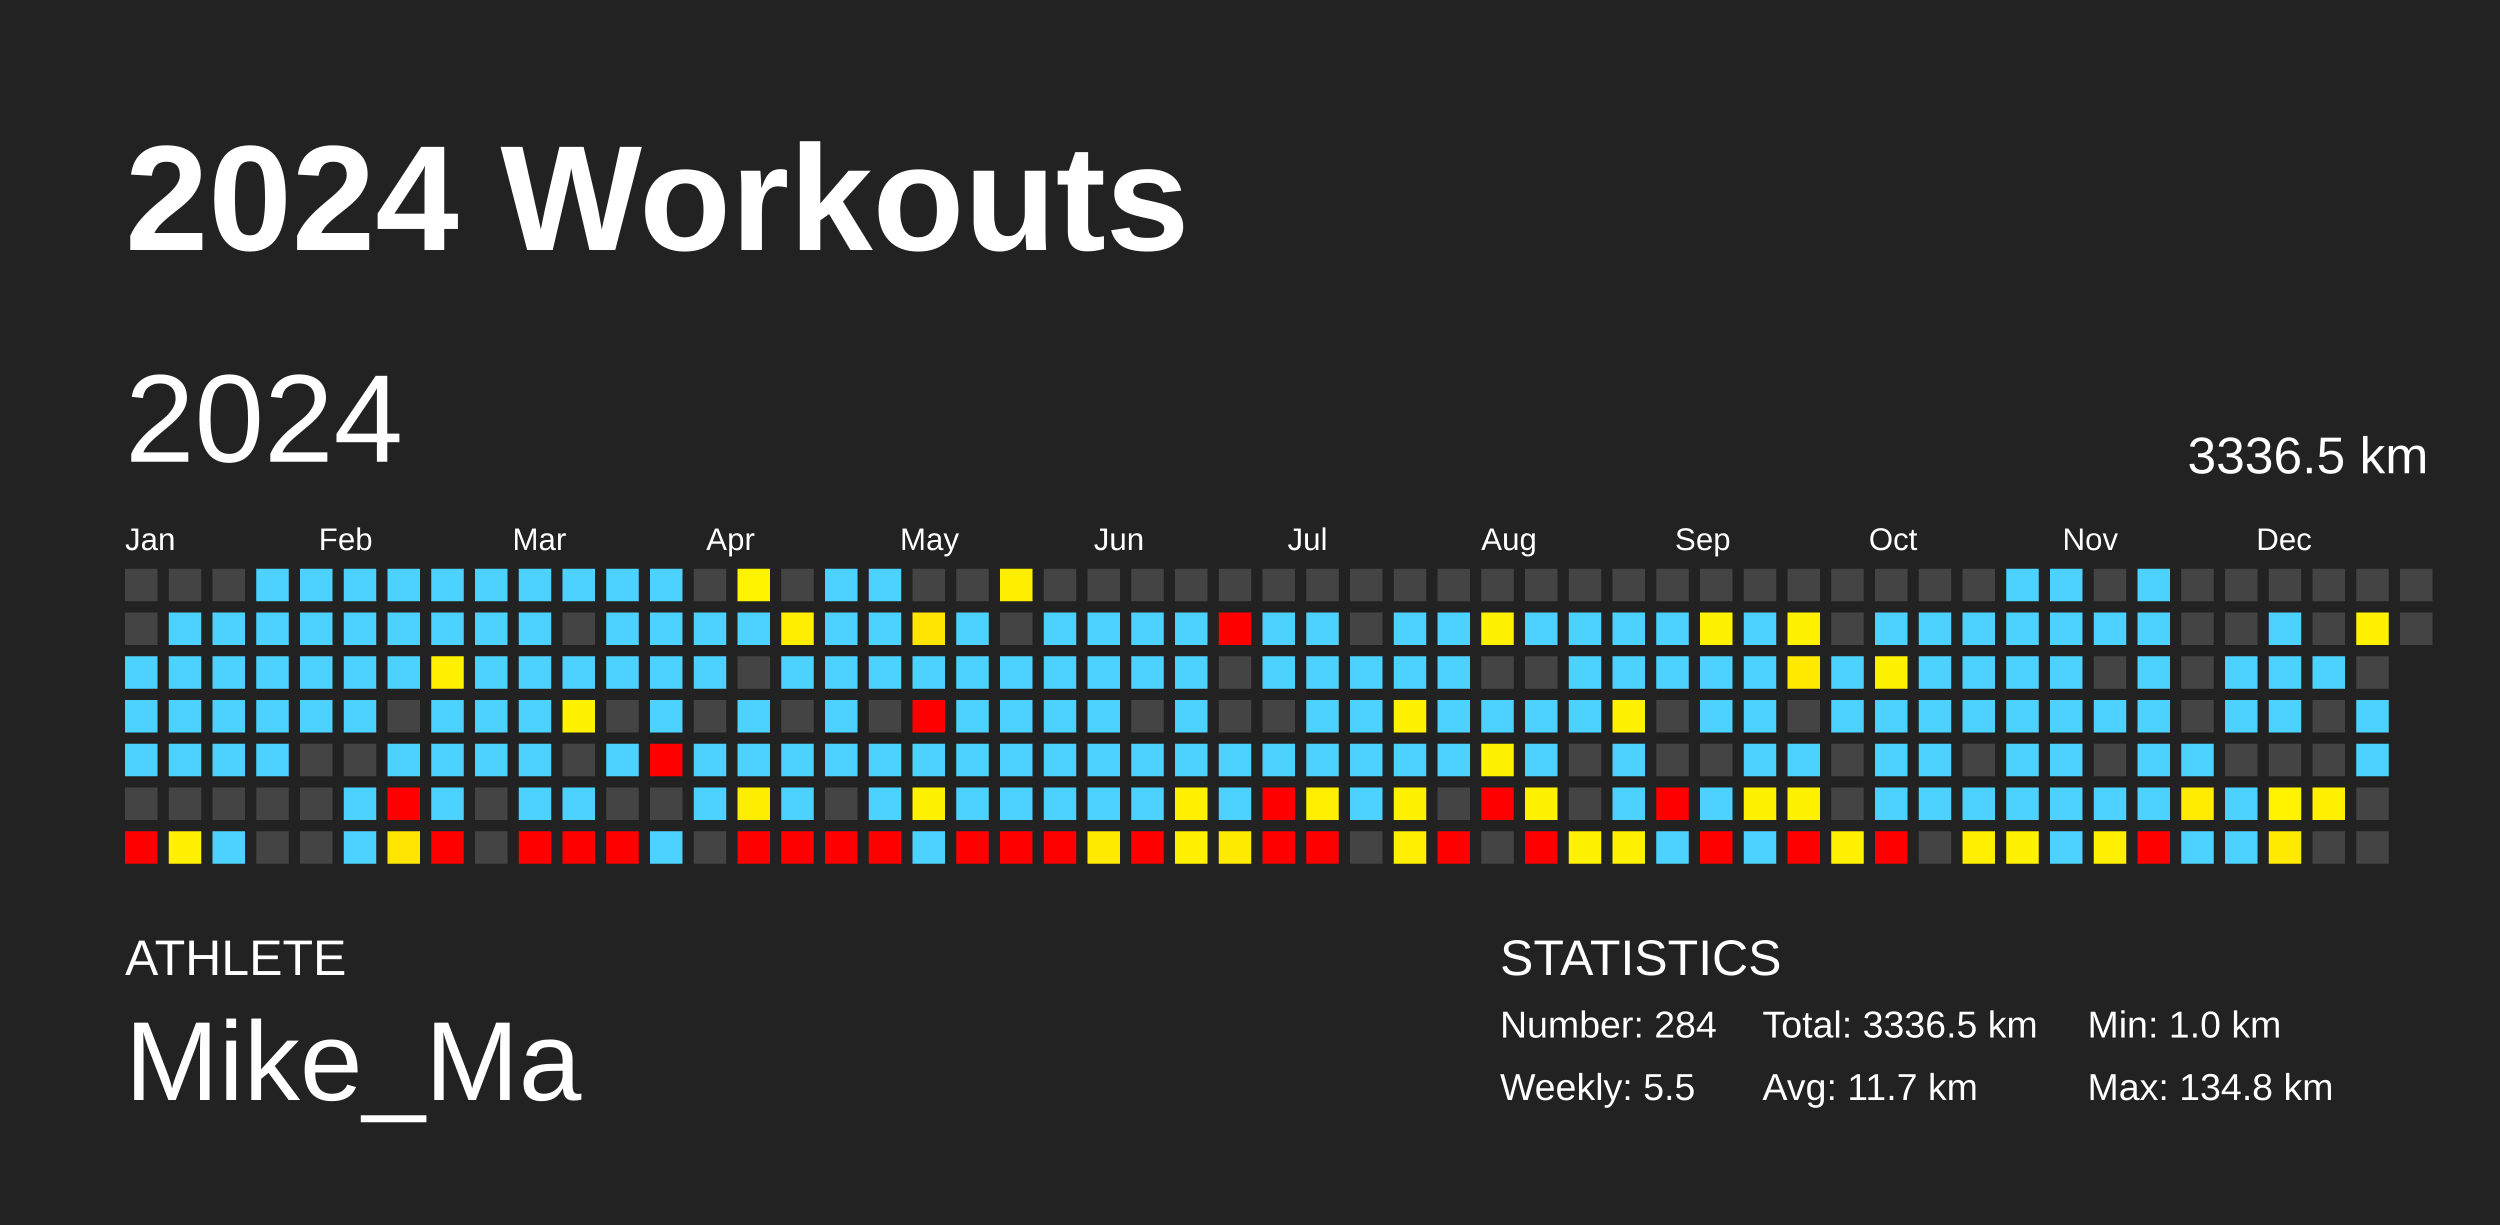
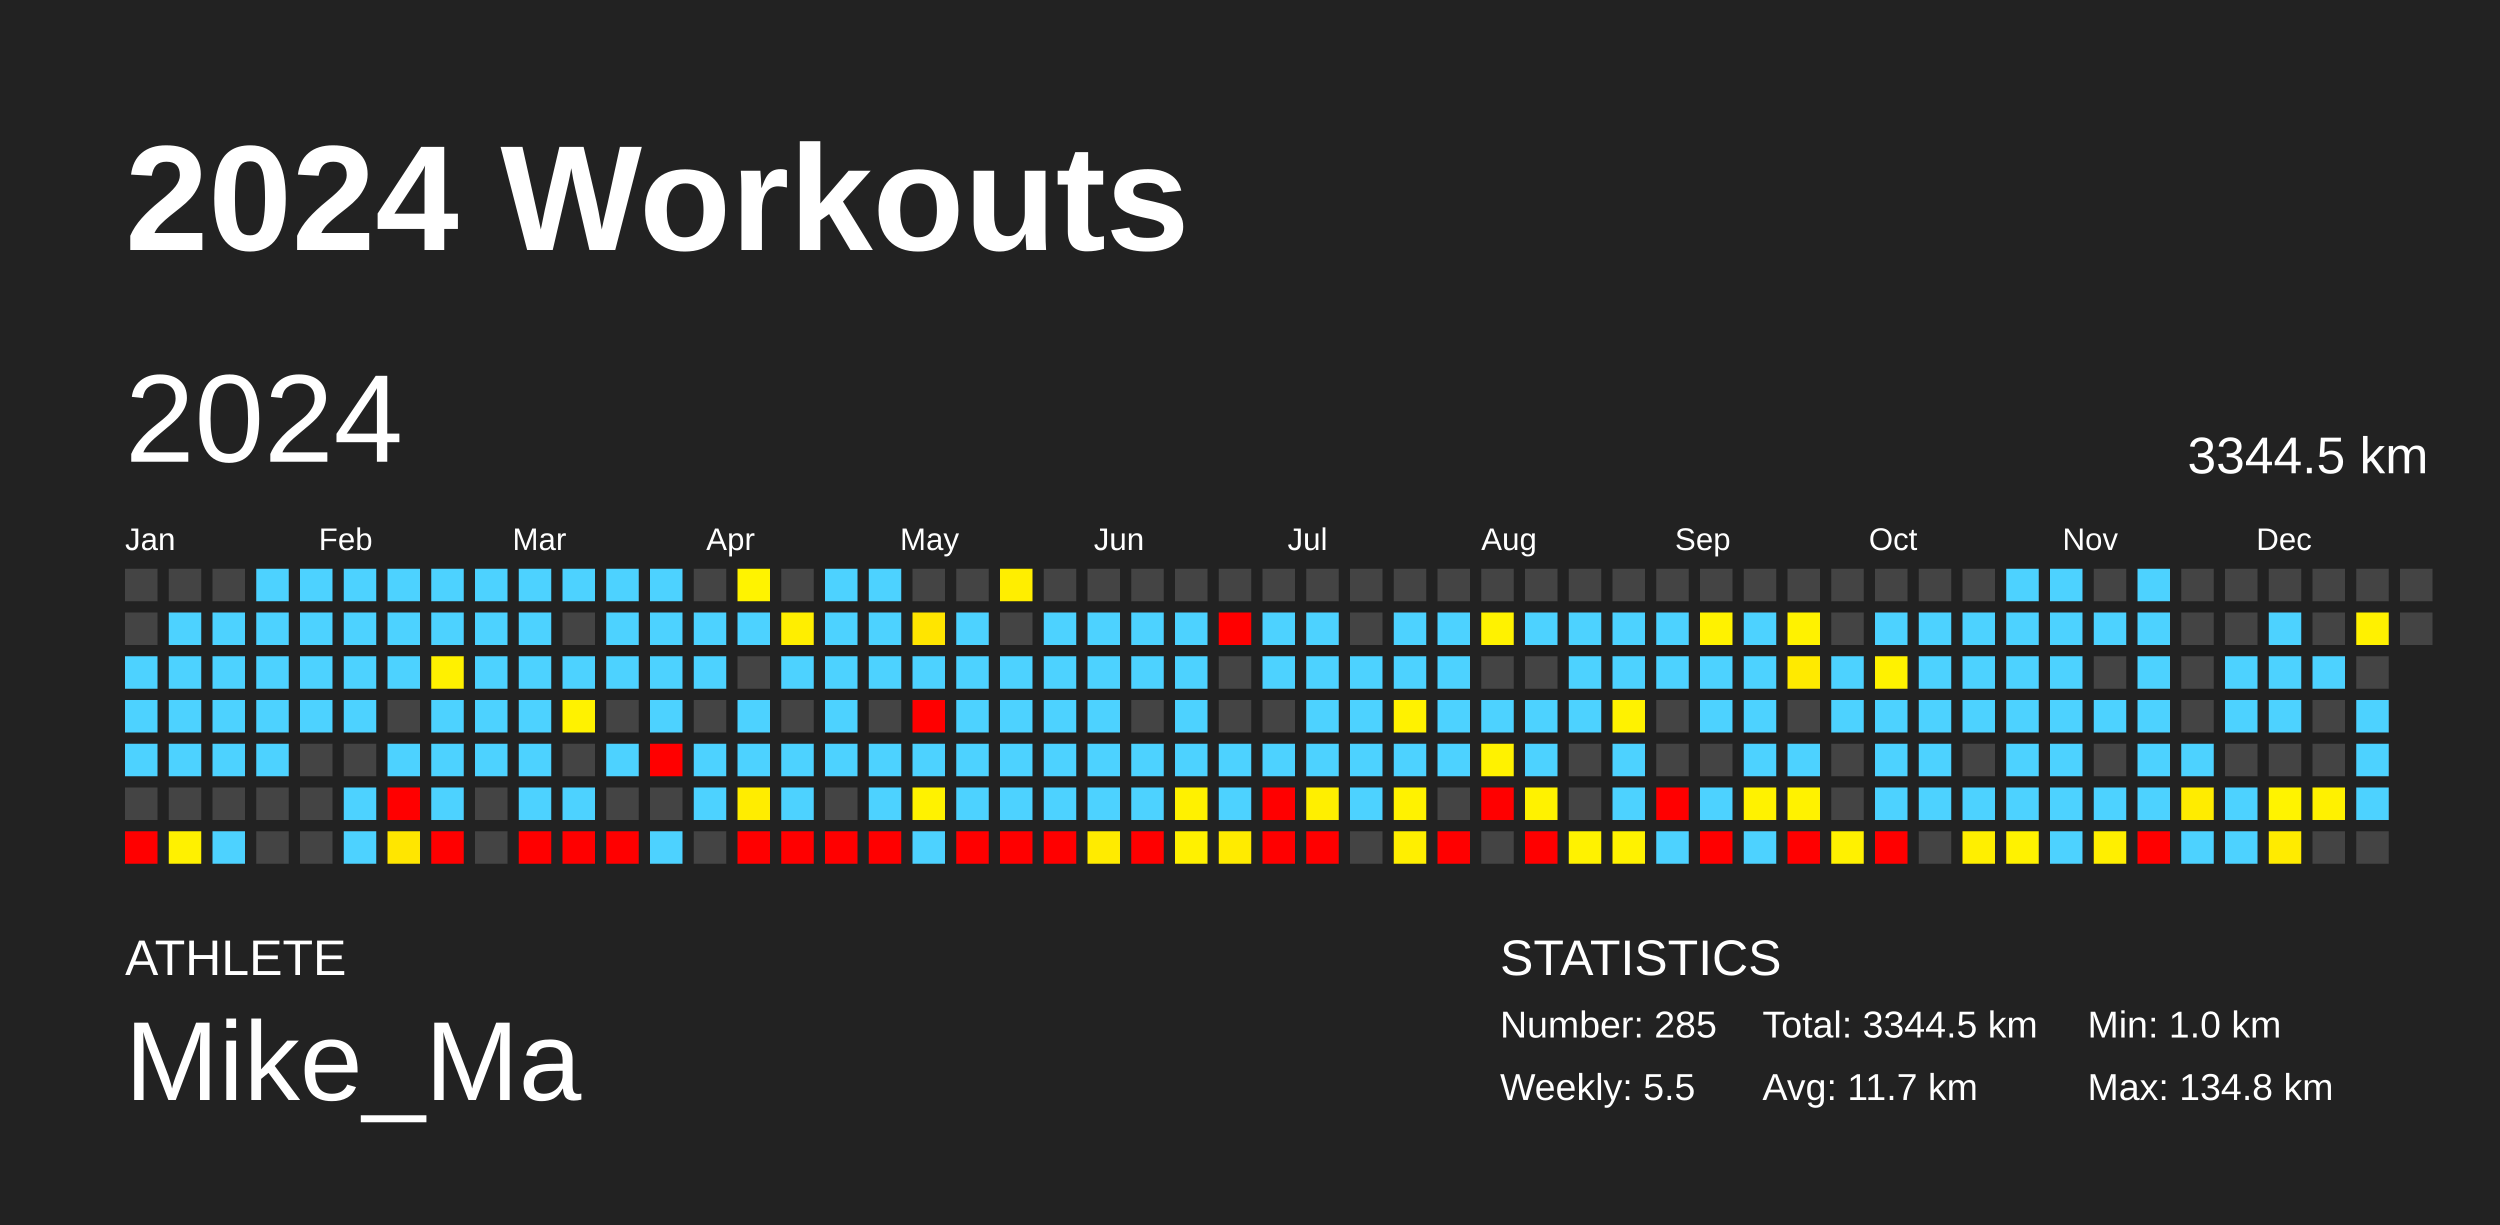
<svg xmlns="http://www.w3.org/2000/svg" baseProfile="full" height="98mm" version="1.1" viewBox="0,0,200,98" width="200mm">
  <defs />
  <rect fill="#222222" height="98" width="200" x="0" y="0" />
  <text fill="#FFFFFF" style="font-size:12px; font-family:Arial; font-weight:bold;" x="10" y="20">2024 Workouts</text>
  <text fill="#FFFFFF" style="font-size:4px; font-family:Arial" x="10" y="78">ATHLETE</text>
  <text fill="#FFFFFF" style="font-size:9px; font-family:Arial" x="10" y="88">Mike_Ma</text>
  <text fill="#FFFFFF" style="font-size:4px; font-family:Arial" x="120" y="78">STATISTICS</text>
-   <text fill="#FFFFFF" style="font-size:3px; font-family:Arial" x="120" y="83">Number: 284</text>
+   <text fill="#FFFFFF" style="font-size:3px; font-family:Arial" x="120" y="83">Number: 285</text>
  <text fill="#FFFFFF" style="font-size:3px; font-family:Arial" x="120" y="88">Weekly: 5.5</text>
-   <text fill="#FFFFFF" style="font-size:3px; font-family:Arial" x="141" y="83">Total: 3336.5 km</text>
+   <text fill="#FFFFFF" style="font-size:3px; font-family:Arial" x="141" y="83">Total: 3344.5 km</text>
  <text fill="#FFFFFF" style="font-size:3px; font-family:Arial" x="141" y="88">Avg: 11.7 km</text>
  <text fill="#FFFFFF" style="font-size:3px; font-family:Arial" x="167" y="83">Min: 1.0 km</text>
  <text fill="#FFFFFF" style="font-size:3px; font-family:Arial" x="167" y="88">Max: 134.8 km</text>
  <text dominant-baseline="hanging" fill="#FFFFFF" style="font-size:10.0px; font-family:Arial;" x="10" y="30">2024</text>
-   <text dominant-baseline="hanging" fill="#FFFFFF" style="font-size:4.125px; font-family:Arial;" x="175" y="35">3336.5 km</text>
+   <text dominant-baseline="hanging" fill="#FFFFFF" style="font-size:4.125px; font-family:Arial;" x="175" y="35">3344.5 km</text>
  <text fill="#FFFFFF" style="font-size:2.5px; font-family:Arial" x="10.0" y="44">Jan</text>
  <text fill="#FFFFFF" style="font-size:2.5px; font-family:Arial" x="25.5" y="44">Feb</text>
  <text fill="#FFFFFF" style="font-size:2.5px; font-family:Arial" x="41.0" y="44">Mar</text>
  <text fill="#FFFFFF" style="font-size:2.5px; font-family:Arial" x="56.5" y="44">Apr</text>
  <text fill="#FFFFFF" style="font-size:2.5px; font-family:Arial" x="72.0" y="44">May</text>
  <text fill="#FFFFFF" style="font-size:2.5px; font-family:Arial" x="87.5" y="44">Jun</text>
  <text fill="#FFFFFF" style="font-size:2.5px; font-family:Arial" x="103.0" y="44">Jul</text>
  <text fill="#FFFFFF" style="font-size:2.5px; font-family:Arial" x="118.5" y="44">Aug</text>
  <text fill="#FFFFFF" style="font-size:2.5px; font-family:Arial" x="134.0" y="44">Sep</text>
  <text fill="#FFFFFF" style="font-size:2.5px; font-family:Arial" x="149.5" y="44">Oct</text>
  <text fill="#FFFFFF" style="font-size:2.5px; font-family:Arial" x="165.0" y="44">Nov</text>
  <text fill="#FFFFFF" style="font-size:2.5px; font-family:Arial" x="180.5" y="44">Dec</text>
  <rect fill="#444444" height="2.6" width="2.6" x="10.0" y="45.5" />
  <rect fill="#444444" height="2.6" width="2.6" x="10.0" y="49.0" />
  <rect fill="#4dd2ff" height="2.6" width="2.6" x="10.0" y="52.5" />
  <rect fill="#4dd2ff" height="2.6" width="2.6" x="10.0" y="56.0" />
  <rect fill="#4dd2ff" height="2.6" width="2.6" x="10.0" y="59.5" />
  <rect fill="#444444" height="2.6" width="2.6" x="10.0" y="63.0" />
  <rect fill="red" height="2.6" width="2.6" x="10.0" y="66.5" />
  <rect fill="#444444" height="2.6" width="2.6" x="13.5" y="45.5" />
  <rect fill="#4dd2ff" height="2.6" width="2.6" x="13.5" y="49.0" />
  <rect fill="#4dd2ff" height="2.6" width="2.6" x="13.5" y="52.5" />
  <rect fill="#4dd2ff" height="2.6" width="2.6" x="13.5" y="56.0" />
  <rect fill="#4dd2ff" height="2.6" width="2.6" x="13.5" y="59.5" />
  <rect fill="#444444" height="2.6" width="2.6" x="13.5" y="63.0" />
  <rect fill="#fff100" height="2.6" width="2.6" x="13.5" y="66.5" />
  <rect fill="#444444" height="2.6" width="2.6" x="17.0" y="45.5" />
  <rect fill="#4dd2ff" height="2.6" width="2.6" x="17.0" y="49.0" />
  <rect fill="#4dd2ff" height="2.6" width="2.6" x="17.0" y="52.5" />
  <rect fill="#4dd2ff" height="2.6" width="2.6" x="17.0" y="56.0" />
  <rect fill="#4dd2ff" height="2.6" width="2.6" x="17.0" y="59.5" />
  <rect fill="#444444" height="2.6" width="2.6" x="17.0" y="63.0" />
  <rect fill="#4dd2ff" height="2.6" width="2.6" x="17.0" y="66.5" />
  <rect fill="#4dd2ff" height="2.6" width="2.6" x="20.5" y="45.5" />
  <rect fill="#4dd2ff" height="2.6" width="2.6" x="20.5" y="49.0" />
  <rect fill="#4dd2ff" height="2.6" width="2.6" x="20.5" y="52.5" />
  <rect fill="#4dd2ff" height="2.6" width="2.6" x="20.5" y="56.0" />
  <rect fill="#4dd2ff" height="2.6" width="2.6" x="20.5" y="59.5" />
  <rect fill="#444444" height="2.6" width="2.6" x="20.5" y="63.0" />
  <rect fill="#444444" height="2.6" width="2.6" x="20.5" y="66.5" />
  <rect fill="#4dd2ff" height="2.6" width="2.6" x="24.0" y="45.5" />
  <rect fill="#4dd2ff" height="2.6" width="2.6" x="24.0" y="49.0" />
  <rect fill="#4dd2ff" height="2.6" width="2.6" x="24.0" y="52.5" />
  <rect fill="#4dd2ff" height="2.6" width="2.6" x="24.0" y="56.0" />
  <rect fill="#444444" height="2.6" width="2.6" x="24.0" y="59.5" />
  <rect fill="#444444" height="2.6" width="2.6" x="24.0" y="63.0" />
  <rect fill="#444444" height="2.6" width="2.6" x="24.0" y="66.5" />
  <rect fill="#4dd2ff" height="2.6" width="2.6" x="27.5" y="45.5" />
  <rect fill="#4dd2ff" height="2.6" width="2.6" x="27.5" y="49.0" />
  <rect fill="#4dd2ff" height="2.6" width="2.6" x="27.5" y="52.5" />
  <rect fill="#4dd2ff" height="2.6" width="2.6" x="27.5" y="56.0" />
  <rect fill="#444444" height="2.6" width="2.6" x="27.5" y="59.5" />
  <rect fill="#4dd2ff" height="2.6" width="2.6" x="27.5" y="63.0" />
  <rect fill="#4dd2ff" height="2.6" width="2.6" x="27.5" y="66.5" />
  <rect fill="#4dd2ff" height="2.6" width="2.6" x="31.0" y="45.5" />
  <rect fill="#4dd2ff" height="2.6" width="2.6" x="31.0" y="49.0" />
  <rect fill="#4dd2ff" height="2.6" width="2.6" x="31.0" y="52.5" />
  <rect fill="#444444" height="2.6" width="2.6" x="31.0" y="56.0" />
  <rect fill="#4dd2ff" height="2.6" width="2.6" x="31.0" y="59.5" />
  <rect fill="red" height="2.6" width="2.6" x="31.0" y="63.0" />
  <rect fill="#ffe600" height="2.6" width="2.6" x="31.0" y="66.5" />
  <rect fill="#4dd2ff" height="2.6" width="2.6" x="34.5" y="45.5" />
  <rect fill="#4dd2ff" height="2.6" width="2.6" x="34.5" y="49.0" />
  <rect fill="#fff100" height="2.6" width="2.6" x="34.5" y="52.5" />
  <rect fill="#4dd2ff" height="2.6" width="2.6" x="34.5" y="56.0" />
  <rect fill="#4dd2ff" height="2.6" width="2.6" x="34.5" y="59.5" />
  <rect fill="#4dd2ff" height="2.6" width="2.6" x="34.5" y="63.0" />
  <rect fill="red" height="2.6" width="2.6" x="34.5" y="66.5" />
  <rect fill="#4dd2ff" height="2.6" width="2.6" x="38.0" y="45.5" />
  <rect fill="#4dd2ff" height="2.6" width="2.6" x="38.0" y="49.0" />
  <rect fill="#4dd2ff" height="2.6" width="2.6" x="38.0" y="52.5" />
  <rect fill="#4dd2ff" height="2.6" width="2.6" x="38.0" y="56.0" />
  <rect fill="#4dd2ff" height="2.6" width="2.6" x="38.0" y="59.5" />
  <rect fill="#444444" height="2.6" width="2.6" x="38.0" y="63.0" />
  <rect fill="#444444" height="2.6" width="2.6" x="38.0" y="66.5" />
  <rect fill="#4dd2ff" height="2.6" width="2.6" x="41.5" y="45.5" />
  <rect fill="#4dd2ff" height="2.6" width="2.6" x="41.5" y="49.0" />
  <rect fill="#4dd2ff" height="2.6" width="2.6" x="41.5" y="52.5" />
  <rect fill="#4dd2ff" height="2.6" width="2.6" x="41.5" y="56.0" />
  <rect fill="#4dd2ff" height="2.6" width="2.6" x="41.5" y="59.5" />
  <rect fill="#4dd2ff" height="2.6" width="2.6" x="41.5" y="63.0" />
  <rect fill="red" height="2.6" width="2.6" x="41.5" y="66.5" />
  <rect fill="#4dd2ff" height="2.6" width="2.6" x="45.0" y="45.5" />
  <rect fill="#444444" height="2.6" width="2.6" x="45.0" y="49.0" />
  <rect fill="#4dd2ff" height="2.6" width="2.6" x="45.0" y="52.5" />
  <rect fill="#fff200" height="2.6" width="2.6" x="45.0" y="56.0" />
  <rect fill="#444444" height="2.6" width="2.6" x="45.0" y="59.5" />
  <rect fill="#4dd2ff" height="2.6" width="2.6" x="45.0" y="63.0" />
  <rect fill="red" height="2.6" width="2.6" x="45.0" y="66.5" />
  <rect fill="#4dd2ff" height="2.6" width="2.6" x="48.5" y="45.5" />
  <rect fill="#4dd2ff" height="2.6" width="2.6" x="48.5" y="49.0" />
  <rect fill="#4dd2ff" height="2.6" width="2.6" x="48.5" y="52.5" />
  <rect fill="#444444" height="2.6" width="2.6" x="48.5" y="56.0" />
  <rect fill="#4dd2ff" height="2.6" width="2.6" x="48.5" y="59.5" />
  <rect fill="#444444" height="2.6" width="2.6" x="48.5" y="63.0" />
  <rect fill="red" height="2.6" width="2.6" x="48.5" y="66.5" />
  <rect fill="#4dd2ff" height="2.6" width="2.6" x="52.0" y="45.5" />
  <rect fill="#4dd2ff" height="2.6" width="2.6" x="52.0" y="49.0" />
  <rect fill="#4dd2ff" height="2.6" width="2.6" x="52.0" y="52.5" />
  <rect fill="#4dd2ff" height="2.6" width="2.6" x="52.0" y="56.0" />
  <rect fill="red" height="2.6" width="2.6" x="52.0" y="59.5" />
  <rect fill="#444444" height="2.6" width="2.6" x="52.0" y="63.0" />
  <rect fill="#4dd2ff" height="2.6" width="2.6" x="52.0" y="66.5" />
  <rect fill="#444444" height="2.6" width="2.6" x="55.5" y="45.5" />
  <rect fill="#4dd2ff" height="2.6" width="2.6" x="55.5" y="49.0" />
  <rect fill="#4dd2ff" height="2.6" width="2.6" x="55.5" y="52.5" />
  <rect fill="#444444" height="2.6" width="2.6" x="55.5" y="56.0" />
  <rect fill="#4dd2ff" height="2.6" width="2.6" x="55.5" y="59.5" />
  <rect fill="#4dd2ff" height="2.6" width="2.6" x="55.5" y="63.0" />
  <rect fill="#444444" height="2.6" width="2.6" x="55.5" y="66.5" />
  <rect fill="#fff300" height="2.6" width="2.6" x="59.0" y="45.5" />
  <rect fill="#4dd2ff" height="2.6" width="2.6" x="59.0" y="49.0" />
  <rect fill="#444444" height="2.6" width="2.6" x="59.0" y="52.5" />
  <rect fill="#4dd2ff" height="2.6" width="2.6" x="59.0" y="56.0" />
  <rect fill="#4dd2ff" height="2.6" width="2.6" x="59.0" y="59.5" />
  <rect fill="#ffed00" height="2.6" width="2.6" x="59.0" y="63.0" />
  <rect fill="red" height="2.6" width="2.6" x="59.0" y="66.5" />
  <rect fill="#444444" height="2.6" width="2.6" x="62.5" y="45.5" />
  <rect fill="#ffee00" height="2.6" width="2.6" x="62.5" y="49.0" />
  <rect fill="#4dd2ff" height="2.6" width="2.6" x="62.5" y="52.5" />
  <rect fill="#444444" height="2.6" width="2.6" x="62.5" y="56.0" />
  <rect fill="#4dd2ff" height="2.6" width="2.6" x="62.5" y="59.5" />
  <rect fill="#4dd2ff" height="2.6" width="2.6" x="62.5" y="63.0" />
  <rect fill="red" height="2.6" width="2.6" x="62.5" y="66.5" />
  <rect fill="#4dd2ff" height="2.6" width="2.6" x="66.0" y="45.5" />
  <rect fill="#4dd2ff" height="2.6" width="2.6" x="66.0" y="49.0" />
  <rect fill="#4dd2ff" height="2.6" width="2.6" x="66.0" y="52.5" />
  <rect fill="#4dd2ff" height="2.6" width="2.6" x="66.0" y="56.0" />
  <rect fill="#4dd2ff" height="2.6" width="2.6" x="66.0" y="59.5" />
  <rect fill="#444444" height="2.6" width="2.6" x="66.0" y="63.0" />
  <rect fill="red" height="2.6" width="2.6" x="66.0" y="66.5" />
  <rect fill="#4dd2ff" height="2.6" width="2.6" x="69.5" y="45.5" />
  <rect fill="#4dd2ff" height="2.6" width="2.6" x="69.5" y="49.0" />
  <rect fill="#4dd2ff" height="2.6" width="2.6" x="69.5" y="52.5" />
  <rect fill="#444444" height="2.6" width="2.6" x="69.5" y="56.0" />
  <rect fill="#4dd2ff" height="2.6" width="2.6" x="69.5" y="59.5" />
  <rect fill="#4dd2ff" height="2.6" width="2.6" x="69.5" y="63.0" />
  <rect fill="red" height="2.6" width="2.6" x="69.5" y="66.5" />
  <rect fill="#444444" height="2.6" width="2.6" x="73.0" y="45.5" />
  <rect fill="#ffe500" height="2.6" width="2.6" x="73.0" y="49.0" />
  <rect fill="#4dd2ff" height="2.6" width="2.6" x="73.0" y="52.5" />
  <rect fill="red" height="2.6" width="2.6" x="73.0" y="56.0" />
  <rect fill="#4dd2ff" height="2.6" width="2.6" x="73.0" y="59.5" />
  <rect fill="#fff200" height="2.6" width="2.6" x="73.0" y="63.0" />
  <rect fill="#4dd2ff" height="2.6" width="2.6" x="73.0" y="66.5" />
  <rect fill="#444444" height="2.6" width="2.6" x="76.5" y="45.5" />
  <rect fill="#4dd2ff" height="2.6" width="2.6" x="76.5" y="49.0" />
  <rect fill="#4dd2ff" height="2.6" width="2.6" x="76.5" y="52.5" />
  <rect fill="#4dd2ff" height="2.6" width="2.6" x="76.5" y="56.0" />
  <rect fill="#4dd2ff" height="2.6" width="2.6" x="76.5" y="59.5" />
  <rect fill="#4dd2ff" height="2.6" width="2.6" x="76.5" y="63.0" />
  <rect fill="red" height="2.6" width="2.6" x="76.5" y="66.5" />
  <rect fill="#ffee00" height="2.6" width="2.6" x="80.0" y="45.5" />
  <rect fill="#444444" height="2.6" width="2.6" x="80.0" y="49.0" />
  <rect fill="#4dd2ff" height="2.6" width="2.6" x="80.0" y="52.5" />
  <rect fill="#4dd2ff" height="2.6" width="2.6" x="80.0" y="56.0" />
  <rect fill="#4dd2ff" height="2.6" width="2.6" x="80.0" y="59.5" />
  <rect fill="#4dd2ff" height="2.6" width="2.6" x="80.0" y="63.0" />
  <rect fill="red" height="2.6" width="2.6" x="80.0" y="66.5" />
  <rect fill="#444444" height="2.6" width="2.6" x="83.5" y="45.5" />
  <rect fill="#4dd2ff" height="2.6" width="2.6" x="83.5" y="49.0" />
  <rect fill="#4dd2ff" height="2.6" width="2.6" x="83.5" y="52.5" />
  <rect fill="#4dd2ff" height="2.6" width="2.6" x="83.5" y="56.0" />
  <rect fill="#4dd2ff" height="2.6" width="2.6" x="83.5" y="59.5" />
  <rect fill="#4dd2ff" height="2.6" width="2.6" x="83.5" y="63.0" />
  <rect fill="red" height="2.6" width="2.6" x="83.5" y="66.5" />
  <rect fill="#444444" height="2.6" width="2.6" x="87.0" y="45.5" />
  <rect fill="#4dd2ff" height="2.6" width="2.6" x="87.0" y="49.0" />
  <rect fill="#4dd2ff" height="2.6" width="2.6" x="87.0" y="52.5" />
  <rect fill="#4dd2ff" height="2.6" width="2.6" x="87.0" y="56.0" />
  <rect fill="#4dd2ff" height="2.6" width="2.6" x="87.0" y="59.5" />
  <rect fill="#4dd2ff" height="2.6" width="2.6" x="87.0" y="63.0" />
  <rect fill="#ffeb00" height="2.6" width="2.6" x="87.0" y="66.5" />
  <rect fill="#444444" height="2.6" width="2.6" x="90.5" y="45.5" />
  <rect fill="#4dd2ff" height="2.6" width="2.6" x="90.5" y="49.0" />
  <rect fill="#4dd2ff" height="2.6" width="2.6" x="90.5" y="52.5" />
  <rect fill="#444444" height="2.6" width="2.6" x="90.5" y="56.0" />
  <rect fill="#4dd2ff" height="2.6" width="2.6" x="90.5" y="59.5" />
  <rect fill="#4dd2ff" height="2.6" width="2.6" x="90.5" y="63.0" />
  <rect fill="red" height="2.6" width="2.6" x="90.5" y="66.5" />
  <rect fill="#444444" height="2.6" width="2.6" x="94.0" y="45.5" />
  <rect fill="#4dd2ff" height="2.6" width="2.6" x="94.0" y="49.0" />
  <rect fill="#4dd2ff" height="2.6" width="2.6" x="94.0" y="52.5" />
  <rect fill="#4dd2ff" height="2.6" width="2.6" x="94.0" y="56.0" />
  <rect fill="#4dd2ff" height="2.6" width="2.6" x="94.0" y="59.5" />
  <rect fill="#fff100" height="2.6" width="2.6" x="94.0" y="63.0" />
  <rect fill="#fff100" height="2.6" width="2.6" x="94.0" y="66.5" />
  <rect fill="#444444" height="2.6" width="2.6" x="97.5" y="45.5" />
  <rect fill="red" height="2.6" width="2.6" x="97.5" y="49.0" />
  <rect fill="#444444" height="2.6" width="2.6" x="97.5" y="52.5" />
  <rect fill="#444444" height="2.6" width="2.6" x="97.5" y="56.0" />
  <rect fill="#4dd2ff" height="2.6" width="2.6" x="97.5" y="59.5" />
  <rect fill="#4dd2ff" height="2.6" width="2.6" x="97.5" y="63.0" />
  <rect fill="#ffeb00" height="2.6" width="2.6" x="97.5" y="66.5" />
  <rect fill="#444444" height="2.6" width="2.6" x="101.0" y="45.5" />
  <rect fill="#4dd2ff" height="2.6" width="2.6" x="101.0" y="49.0" />
  <rect fill="#4dd2ff" height="2.6" width="2.6" x="101.0" y="52.5" />
  <rect fill="#444444" height="2.6" width="2.6" x="101.0" y="56.0" />
  <rect fill="#4dd2ff" height="2.6" width="2.6" x="101.0" y="59.5" />
  <rect fill="red" height="2.6" width="2.6" x="101.0" y="63.0" />
  <rect fill="red" height="2.6" width="2.6" x="101.0" y="66.5" />
  <rect fill="#444444" height="2.6" width="2.6" x="104.5" y="45.5" />
  <rect fill="#4dd2ff" height="2.6" width="2.6" x="104.5" y="49.0" />
  <rect fill="#4dd2ff" height="2.6" width="2.6" x="104.5" y="52.5" />
  <rect fill="#4dd2ff" height="2.6" width="2.6" x="104.5" y="56.0" />
  <rect fill="#4dd2ff" height="2.6" width="2.6" x="104.5" y="59.5" />
  <rect fill="#ffef00" height="2.6" width="2.6" x="104.5" y="63.0" />
  <rect fill="red" height="2.6" width="2.6" x="104.5" y="66.5" />
  <rect fill="#444444" height="2.6" width="2.6" x="108.0" y="45.5" />
  <rect fill="#444444" height="2.6" width="2.6" x="108.0" y="49.0" />
  <rect fill="#4dd2ff" height="2.6" width="2.6" x="108.0" y="52.5" />
  <rect fill="#4dd2ff" height="2.6" width="2.6" x="108.0" y="56.0" />
  <rect fill="#4dd2ff" height="2.6" width="2.6" x="108.0" y="59.5" />
  <rect fill="#4dd2ff" height="2.6" width="2.6" x="108.0" y="63.0" />
  <rect fill="#444444" height="2.6" width="2.6" x="108.0" y="66.5" />
  <rect fill="#444444" height="2.6" width="2.6" x="111.5" y="45.5" />
  <rect fill="#4dd2ff" height="2.6" width="2.6" x="111.5" y="49.0" />
  <rect fill="#4dd2ff" height="2.6" width="2.6" x="111.5" y="52.5" />
  <rect fill="#fff200" height="2.6" width="2.6" x="111.5" y="56.0" />
  <rect fill="#4dd2ff" height="2.6" width="2.6" x="111.5" y="59.5" />
  <rect fill="#fff200" height="2.6" width="2.6" x="111.5" y="63.0" />
  <rect fill="#ffef00" height="2.6" width="2.6" x="111.5" y="66.5" />
  <rect fill="#444444" height="2.6" width="2.6" x="115.0" y="45.5" />
  <rect fill="#4dd2ff" height="2.6" width="2.6" x="115.0" y="49.0" />
  <rect fill="#4dd2ff" height="2.6" width="2.6" x="115.0" y="52.5" />
  <rect fill="#4dd2ff" height="2.6" width="2.6" x="115.0" y="56.0" />
  <rect fill="#4dd2ff" height="2.6" width="2.6" x="115.0" y="59.5" />
  <rect fill="#444444" height="2.6" width="2.6" x="115.0" y="63.0" />
  <rect fill="red" height="2.6" width="2.6" x="115.0" y="66.5" />
  <rect fill="#444444" height="2.6" width="2.6" x="118.5" y="45.5" />
  <rect fill="#fff200" height="2.6" width="2.6" x="118.5" y="49.0" />
  <rect fill="#444444" height="2.6" width="2.6" x="118.5" y="52.5" />
  <rect fill="#4dd2ff" height="2.6" width="2.6" x="118.5" y="56.0" />
  <rect fill="#fff200" height="2.6" width="2.6" x="118.5" y="59.5" />
  <rect fill="red" height="2.6" width="2.6" x="118.5" y="63.0" />
  <rect fill="#444444" height="2.6" width="2.6" x="118.5" y="66.5" />
  <rect fill="#444444" height="2.6" width="2.6" x="122.0" y="45.5" />
  <rect fill="#4dd2ff" height="2.6" width="2.6" x="122.0" y="49.0" />
  <rect fill="#444444" height="2.6" width="2.6" x="122.0" y="52.5" />
  <rect fill="#4dd2ff" height="2.6" width="2.6" x="122.0" y="56.0" />
  <rect fill="#4dd2ff" height="2.6" width="2.6" x="122.0" y="59.5" />
  <rect fill="#fff200" height="2.6" width="2.6" x="122.0" y="63.0" />
  <rect fill="red" height="2.6" width="2.6" x="122.0" y="66.5" />
  <rect fill="#444444" height="2.6" width="2.6" x="125.5" y="45.5" />
  <rect fill="#4dd2ff" height="2.6" width="2.6" x="125.5" y="49.0" />
  <rect fill="#4dd2ff" height="2.6" width="2.6" x="125.5" y="52.5" />
  <rect fill="#4dd2ff" height="2.6" width="2.6" x="125.5" y="56.0" />
  <rect fill="#444444" height="2.6" width="2.6" x="125.5" y="59.5" />
  <rect fill="#444444" height="2.6" width="2.6" x="125.5" y="63.0" />
  <rect fill="#fff200" height="2.6" width="2.6" x="125.5" y="66.5" />
  <rect fill="#444444" height="2.6" width="2.6" x="129.0" y="45.5" />
  <rect fill="#4dd2ff" height="2.6" width="2.6" x="129.0" y="49.0" />
  <rect fill="#4dd2ff" height="2.6" width="2.6" x="129.0" y="52.5" />
  <rect fill="#fff200" height="2.6" width="2.6" x="129.0" y="56.0" />
  <rect fill="#4dd2ff" height="2.6" width="2.6" x="129.0" y="59.5" />
  <rect fill="#4dd2ff" height="2.6" width="2.6" x="129.0" y="63.0" />
  <rect fill="#fff200" height="2.6" width="2.6" x="129.0" y="66.5" />
  <rect fill="#444444" height="2.6" width="2.6" x="132.5" y="45.5" />
  <rect fill="#4dd2ff" height="2.6" width="2.6" x="132.5" y="49.0" />
  <rect fill="#4dd2ff" height="2.6" width="2.6" x="132.5" y="52.5" />
  <rect fill="#444444" height="2.6" width="2.6" x="132.5" y="56.0" />
  <rect fill="#444444" height="2.6" width="2.6" x="132.5" y="59.5" />
  <rect fill="red" height="2.6" width="2.6" x="132.5" y="63.0" />
  <rect fill="#4dd2ff" height="2.6" width="2.6" x="132.5" y="66.5" />
  <rect fill="#444444" height="2.6" width="2.6" x="136.0" y="45.5" />
  <rect fill="#fff200" height="2.6" width="2.6" x="136.0" y="49.0" />
  <rect fill="#4dd2ff" height="2.6" width="2.6" x="136.0" y="52.5" />
  <rect fill="#4dd2ff" height="2.6" width="2.6" x="136.0" y="56.0" />
  <rect fill="#444444" height="2.6" width="2.6" x="136.0" y="59.5" />
  <rect fill="#4dd2ff" height="2.6" width="2.6" x="136.0" y="63.0" />
  <rect fill="red" height="2.6" width="2.6" x="136.0" y="66.5" />
  <rect fill="#444444" height="2.6" width="2.6" x="139.5" y="45.5" />
  <rect fill="#4dd2ff" height="2.6" width="2.6" x="139.5" y="49.0" />
  <rect fill="#4dd2ff" height="2.6" width="2.6" x="139.5" y="52.5" />
  <rect fill="#4dd2ff" height="2.6" width="2.6" x="139.5" y="56.0" />
  <rect fill="#4dd2ff" height="2.6" width="2.6" x="139.5" y="59.5" />
  <rect fill="#fff200" height="2.6" width="2.6" x="139.5" y="63.0" />
  <rect fill="#4dd2ff" height="2.6" width="2.6" x="139.5" y="66.5" />
  <rect fill="#444444" height="2.6" width="2.6" x="143.0" y="45.5" />
  <rect fill="#fff200" height="2.6" width="2.6" x="143.0" y="49.0" />
  <rect fill="#ffea00" height="2.6" width="2.6" x="143.0" y="52.5" />
  <rect fill="#444444" height="2.6" width="2.6" x="143.0" y="56.0" />
  <rect fill="#4dd2ff" height="2.6" width="2.6" x="143.0" y="59.5" />
  <rect fill="#fff200" height="2.6" width="2.6" x="143.0" y="63.0" />
  <rect fill="red" height="2.6" width="2.6" x="143.0" y="66.5" />
  <rect fill="#444444" height="2.6" width="2.6" x="146.5" y="45.5" />
  <rect fill="#444444" height="2.6" width="2.6" x="146.5" y="49.0" />
  <rect fill="#4dd2ff" height="2.6" width="2.6" x="146.5" y="52.5" />
  <rect fill="#4dd2ff" height="2.6" width="2.6" x="146.5" y="56.0" />
  <rect fill="#444444" height="2.6" width="2.6" x="146.5" y="59.5" />
  <rect fill="#444444" height="2.6" width="2.6" x="146.5" y="63.0" />
  <rect fill="#fff100" height="2.6" width="2.6" x="146.5" y="66.5" />
  <rect fill="#444444" height="2.6" width="2.6" x="150.0" y="45.5" />
  <rect fill="#4dd2ff" height="2.6" width="2.6" x="150.0" y="49.0" />
  <rect fill="#fff200" height="2.6" width="2.6" x="150.0" y="52.5" />
  <rect fill="#4dd2ff" height="2.6" width="2.6" x="150.0" y="56.0" />
  <rect fill="#4dd2ff" height="2.6" width="2.6" x="150.0" y="59.5" />
  <rect fill="#4dd2ff" height="2.6" width="2.6" x="150.0" y="63.0" />
  <rect fill="red" height="2.6" width="2.6" x="150.0" y="66.5" />
  <rect fill="#444444" height="2.6" width="2.6" x="153.5" y="45.5" />
  <rect fill="#4dd2ff" height="2.6" width="2.6" x="153.5" y="49.0" />
  <rect fill="#4dd2ff" height="2.6" width="2.6" x="153.5" y="52.5" />
  <rect fill="#4dd2ff" height="2.6" width="2.6" x="153.5" y="56.0" />
  <rect fill="#4dd2ff" height="2.6" width="2.6" x="153.5" y="59.5" />
  <rect fill="#4dd2ff" height="2.6" width="2.6" x="153.5" y="63.0" />
  <rect fill="#444444" height="2.6" width="2.6" x="153.5" y="66.5" />
  <rect fill="#444444" height="2.6" width="2.6" x="157.0" y="45.5" />
  <rect fill="#4dd2ff" height="2.6" width="2.6" x="157.0" y="49.0" />
  <rect fill="#4dd2ff" height="2.6" width="2.6" x="157.0" y="52.5" />
  <rect fill="#4dd2ff" height="2.6" width="2.6" x="157.0" y="56.0" />
  <rect fill="#444444" height="2.6" width="2.6" x="157.0" y="59.5" />
  <rect fill="#4dd2ff" height="2.6" width="2.6" x="157.0" y="63.0" />
  <rect fill="#ffef00" height="2.6" width="2.6" x="157.0" y="66.5" />
  <rect fill="#4dd2ff" height="2.6" width="2.6" x="160.5" y="45.5" />
  <rect fill="#4dd2ff" height="2.6" width="2.6" x="160.5" y="49.0" />
  <rect fill="#4dd2ff" height="2.6" width="2.6" x="160.5" y="52.5" />
  <rect fill="#4dd2ff" height="2.6" width="2.6" x="160.5" y="56.0" />
  <rect fill="#4dd2ff" height="2.6" width="2.6" x="160.5" y="59.5" />
  <rect fill="#4dd2ff" height="2.6" width="2.6" x="160.5" y="63.0" />
  <rect fill="#fff200" height="2.6" width="2.6" x="160.5" y="66.5" />
  <rect fill="#4dd2ff" height="2.6" width="2.6" x="164.0" y="45.5" />
  <rect fill="#4dd2ff" height="2.6" width="2.6" x="164.0" y="49.0" />
  <rect fill="#4dd2ff" height="2.6" width="2.6" x="164.0" y="52.5" />
  <rect fill="#4dd2ff" height="2.6" width="2.6" x="164.0" y="56.0" />
  <rect fill="#4dd2ff" height="2.6" width="2.6" x="164.0" y="59.5" />
  <rect fill="#4dd2ff" height="2.6" width="2.6" x="164.0" y="63.0" />
  <rect fill="#4dd2ff" height="2.6" width="2.6" x="164.0" y="66.5" />
  <rect fill="#444444" height="2.6" width="2.6" x="167.5" y="45.5" />
  <rect fill="#4dd2ff" height="2.6" width="2.6" x="167.5" y="49.0" />
  <rect fill="#444444" height="2.6" width="2.6" x="167.5" y="52.5" />
  <rect fill="#4dd2ff" height="2.6" width="2.6" x="167.5" y="56.0" />
  <rect fill="#444444" height="2.6" width="2.6" x="167.5" y="59.5" />
  <rect fill="#4dd2ff" height="2.6" width="2.6" x="167.5" y="63.0" />
  <rect fill="#ffef00" height="2.6" width="2.6" x="167.5" y="66.5" />
  <rect fill="#4dd2ff" height="2.6" width="2.6" x="171.0" y="45.5" />
  <rect fill="#4dd2ff" height="2.6" width="2.6" x="171.0" y="49.0" />
  <rect fill="#4dd2ff" height="2.6" width="2.6" x="171.0" y="52.5" />
  <rect fill="#4dd2ff" height="2.6" width="2.6" x="171.0" y="56.0" />
  <rect fill="#4dd2ff" height="2.6" width="2.6" x="171.0" y="59.5" />
  <rect fill="#4dd2ff" height="2.6" width="2.6" x="171.0" y="63.0" />
  <rect fill="red" height="2.6" width="2.6" x="171.0" y="66.5" />
  <rect fill="#444444" height="2.6" width="2.6" x="174.5" y="45.5" />
  <rect fill="#444444" height="2.6" width="2.6" x="174.5" y="49.0" />
  <rect fill="#444444" height="2.6" width="2.6" x="174.5" y="52.5" />
  <rect fill="#444444" height="2.6" width="2.6" x="174.5" y="56.0" />
  <rect fill="#4dd2ff" height="2.6" width="2.6" x="174.5" y="59.5" />
  <rect fill="#ffec00" height="2.6" width="2.6" x="174.5" y="63.0" />
  <rect fill="#4dd2ff" height="2.6" width="2.6" x="174.5" y="66.5" />
  <rect fill="#444444" height="2.6" width="2.6" x="178.0" y="45.5" />
  <rect fill="#444444" height="2.6" width="2.6" x="178.0" y="49.0" />
  <rect fill="#4dd2ff" height="2.6" width="2.6" x="178.0" y="52.5" />
  <rect fill="#4dd2ff" height="2.6" width="2.6" x="178.0" y="56.0" />
  <rect fill="#444444" height="2.6" width="2.6" x="178.0" y="59.5" />
  <rect fill="#4dd2ff" height="2.6" width="2.6" x="178.0" y="63.0" />
  <rect fill="#4dd2ff" height="2.6" width="2.6" x="178.0" y="66.5" />
  <rect fill="#444444" height="2.6" width="2.6" x="181.5" y="45.5" />
  <rect fill="#4dd2ff" height="2.6" width="2.6" x="181.5" y="49.0" />
  <rect fill="#4dd2ff" height="2.6" width="2.6" x="181.5" y="52.5" />
  <rect fill="#4dd2ff" height="2.6" width="2.6" x="181.5" y="56.0" />
  <rect fill="#444444" height="2.6" width="2.6" x="181.5" y="59.5" />
  <rect fill="#fff300" height="2.6" width="2.6" x="181.5" y="63.0" />
  <rect fill="#ffeb00" height="2.6" width="2.6" x="181.5" y="66.5" />
  <rect fill="#444444" height="2.6" width="2.6" x="185.0" y="45.5" />
  <rect fill="#444444" height="2.6" width="2.6" x="185.0" y="49.0" />
  <rect fill="#4dd2ff" height="2.6" width="2.6" x="185.0" y="52.5" />
  <rect fill="#444444" height="2.6" width="2.6" x="185.0" y="56.0" />
  <rect fill="#444444" height="2.6" width="2.6" x="185.0" y="59.5" />
  <rect fill="#fff100" height="2.6" width="2.6" x="185.0" y="63.0" />
  <rect fill="#444444" height="2.6" width="2.6" x="185.0" y="66.5" />
  <rect fill="#444444" height="2.6" width="2.6" x="188.5" y="45.5" />
  <rect fill="#fff100" height="2.6" width="2.6" x="188.5" y="49.0" />
  <rect fill="#444444" height="2.6" width="2.6" x="188.5" y="52.5" />
  <rect fill="#4dd2ff" height="2.6" width="2.6" x="188.5" y="56.0" />
  <rect fill="#4dd2ff" height="2.6" width="2.6" x="188.5" y="59.5" />
-   <rect fill="#444444" height="2.6" width="2.6" x="188.5" y="63.0" />
+   <rect fill="#4dd2ff" height="2.6" width="2.6" x="188.5" y="63.0" />
  <rect fill="#444444" height="2.6" width="2.6" x="188.5" y="66.5" />
  <rect fill="#444444" height="2.6" width="2.6" x="192.0" y="45.5" />
  <rect fill="#444444" height="2.6" width="2.6" x="192.0" y="49.0" />
</svg>
